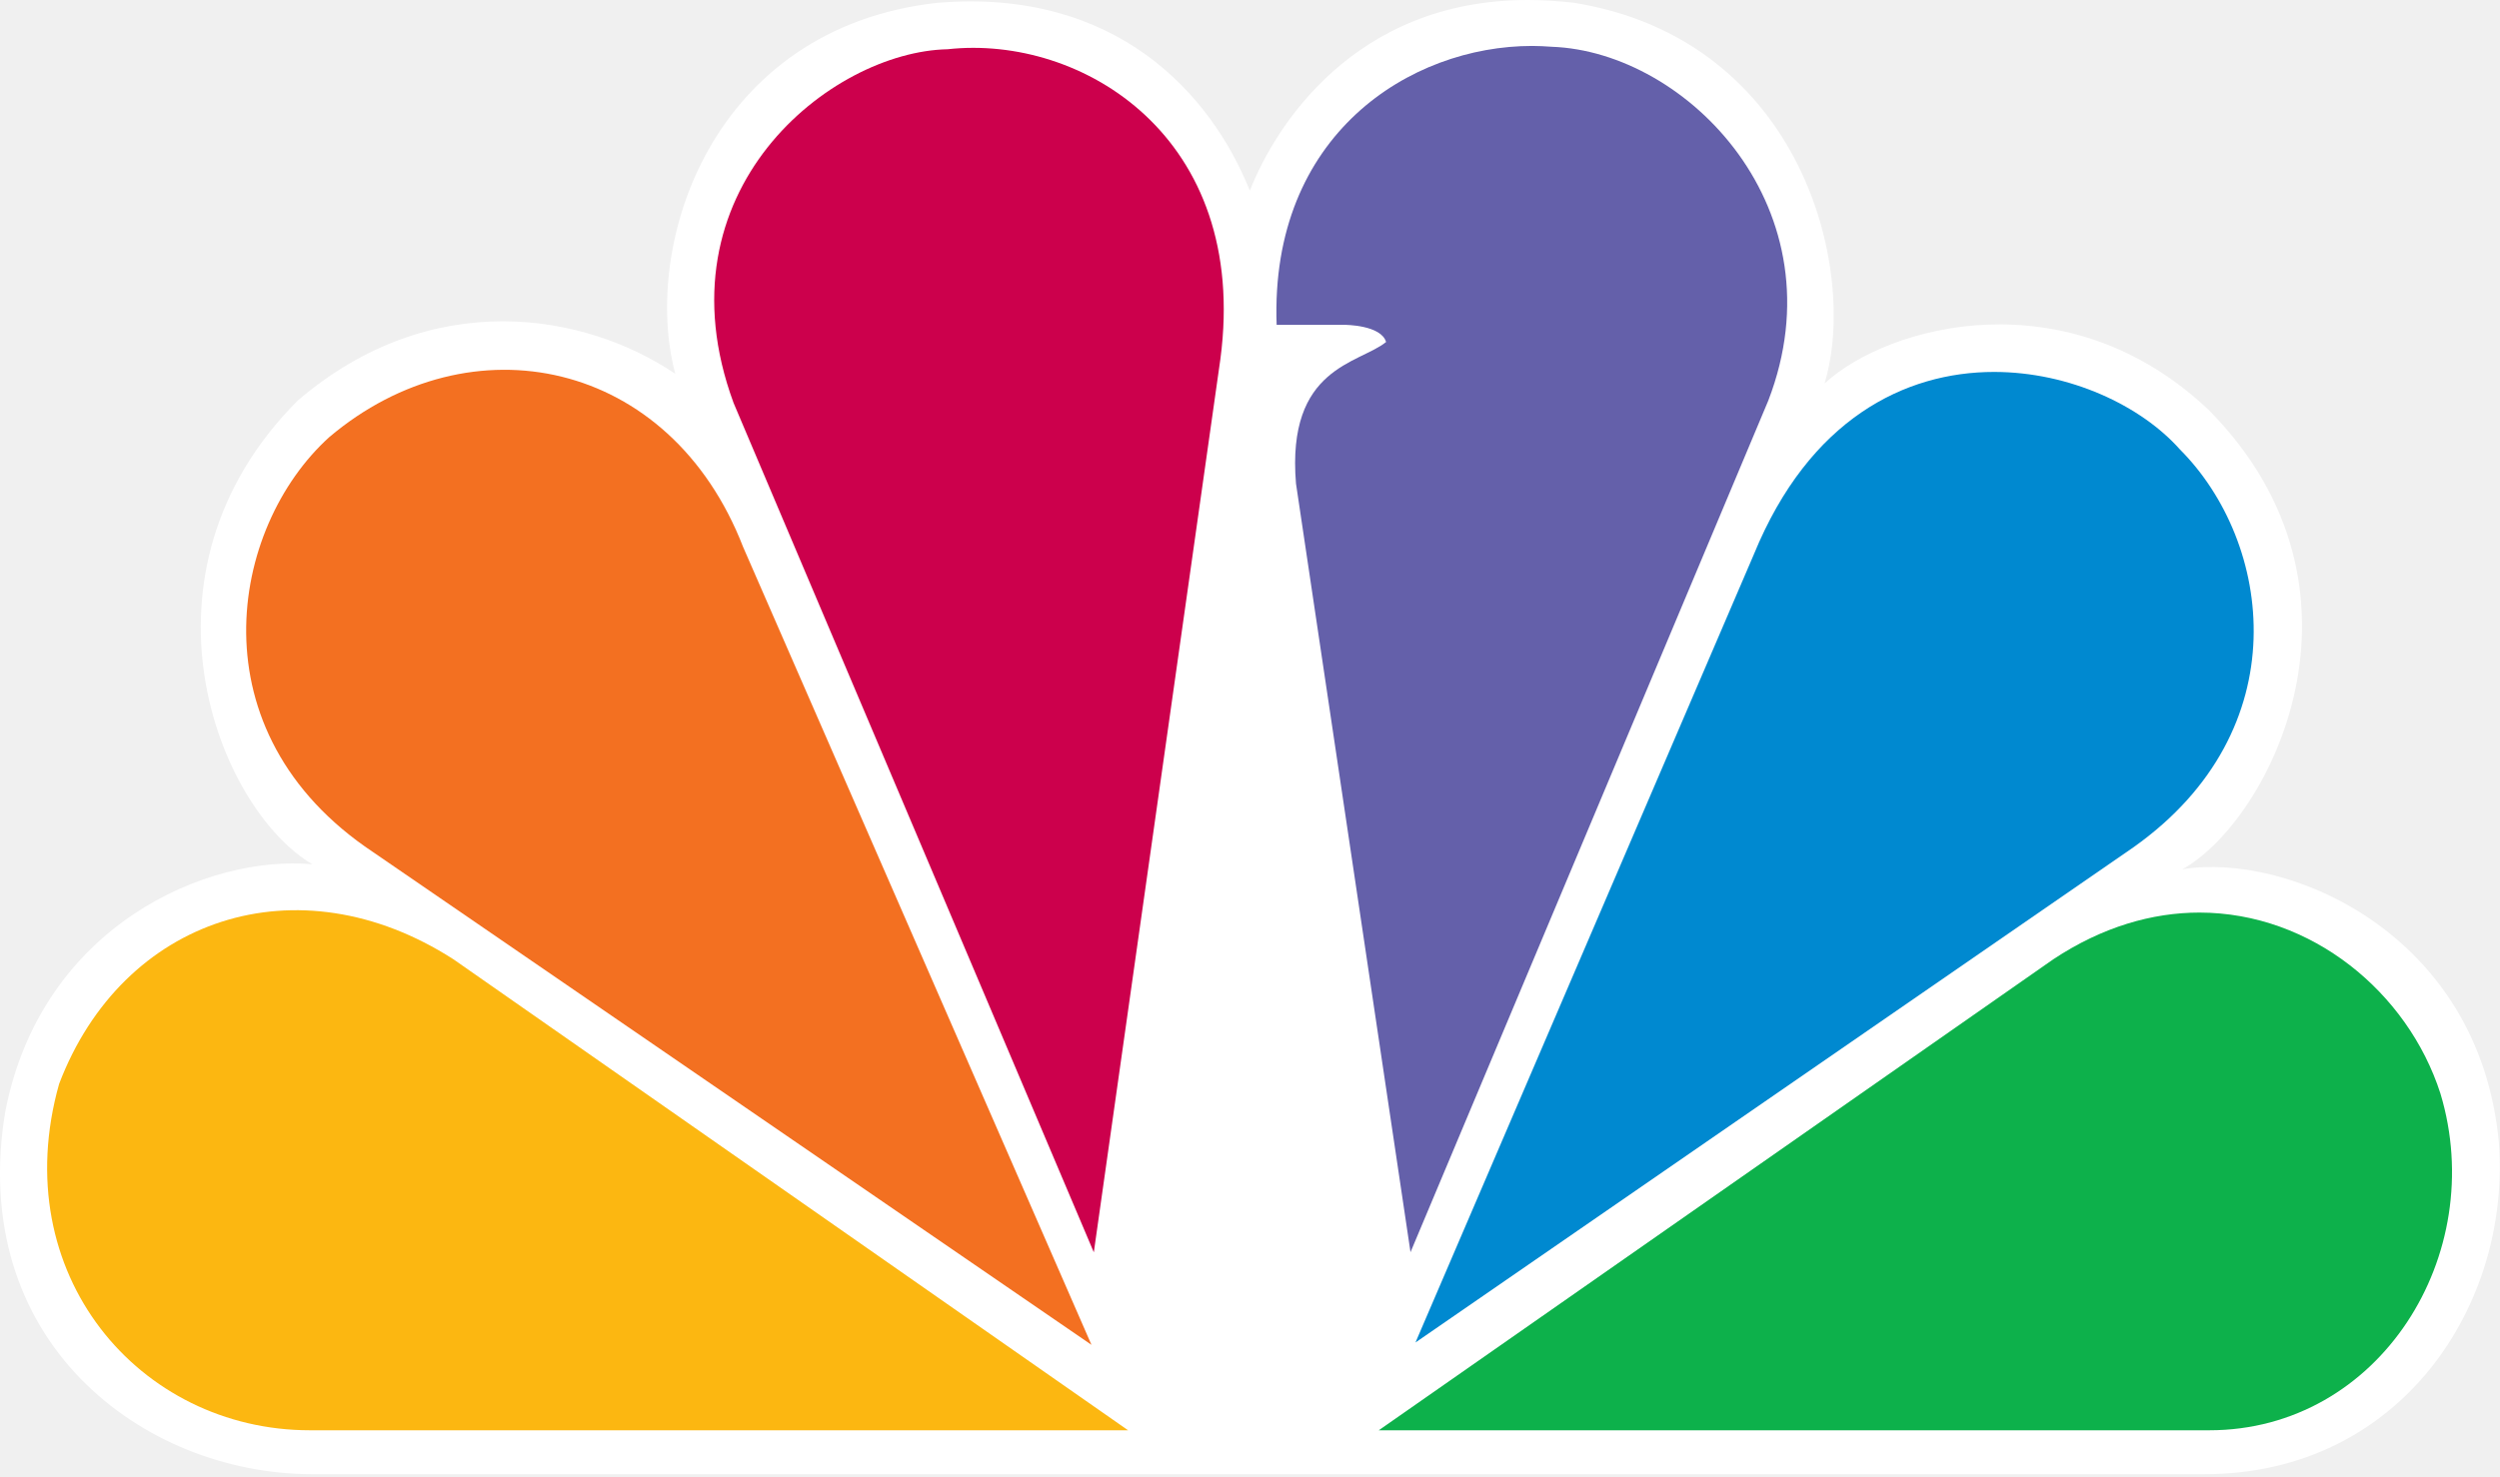
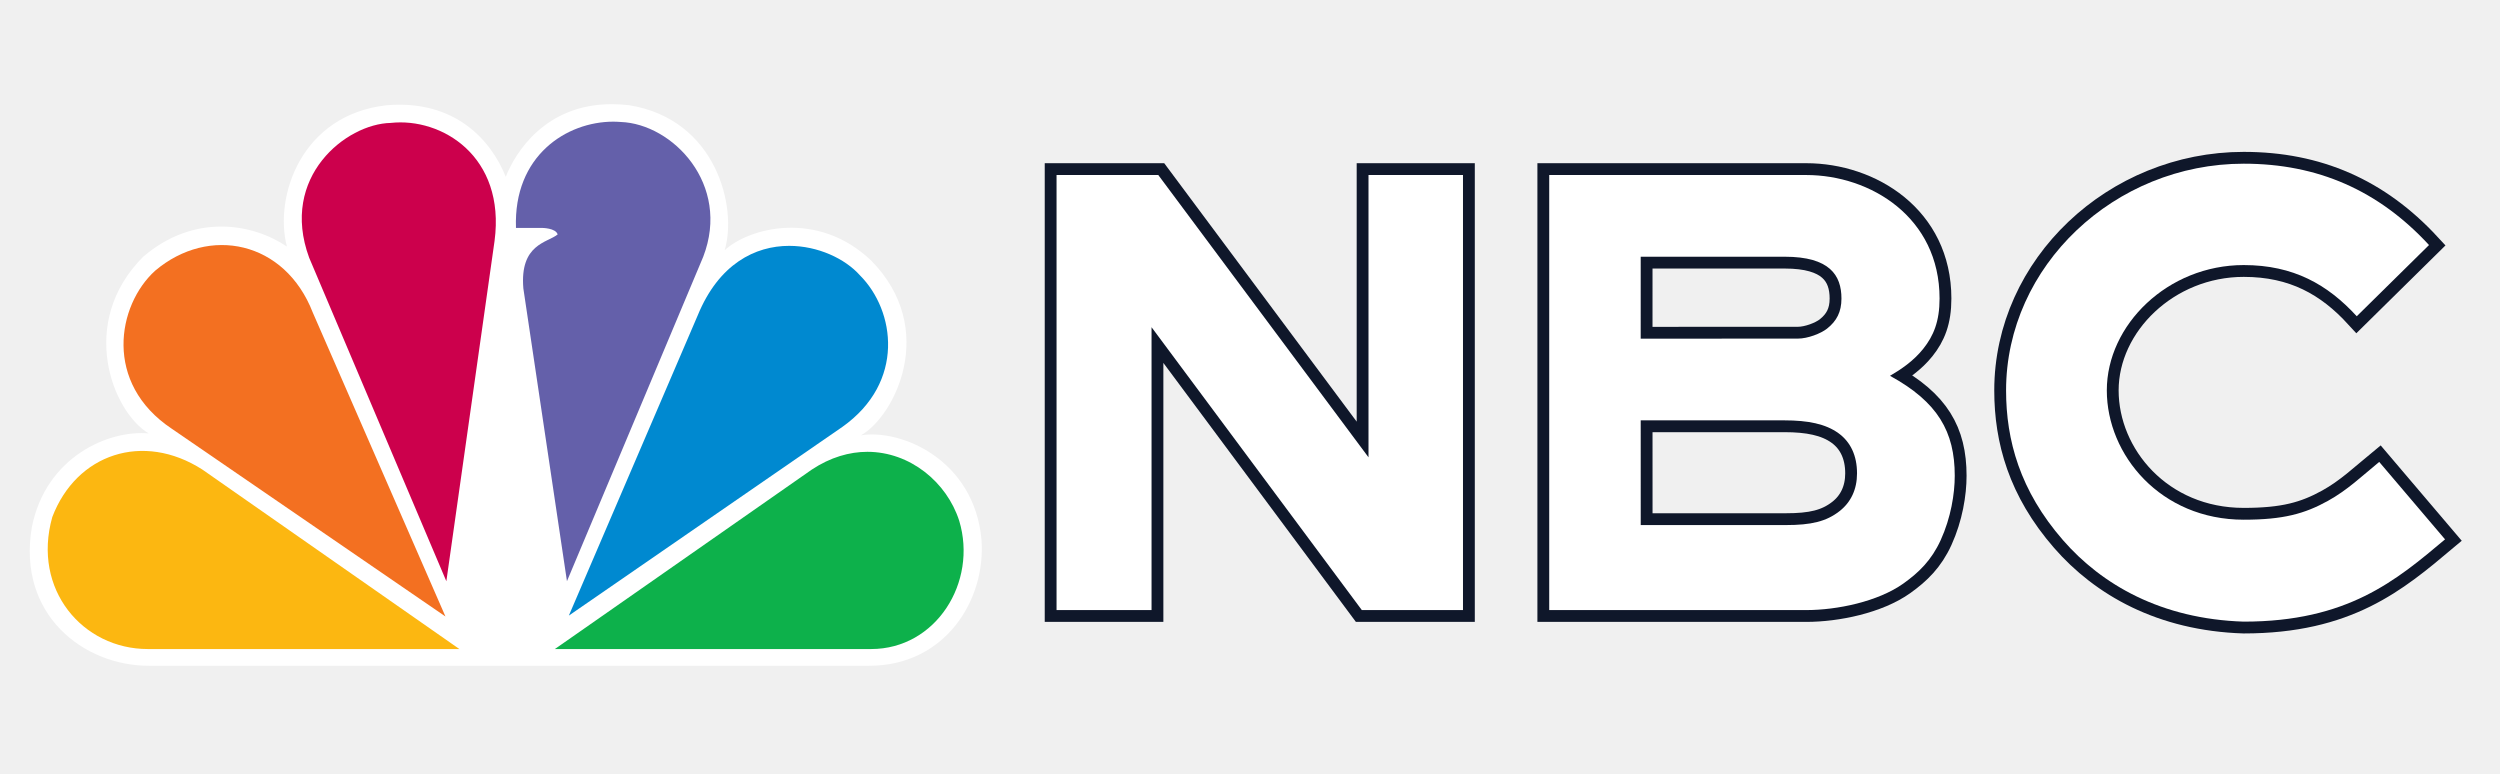
- <svg xmlns="http://www.w3.org/2000/svg" viewBox="0 0 567 335" width="100%" height="100%">
-   <path fill="#FFFFFF" d="M283.575,43.267c-8.844-22.077-30.385-45.92-70.727-42.645 c-51.391,5.587-67.406,54.837-59.641,84.219c-20.467-13.86-55.272-19.955-85.651,6.067c-39.223,39.319-18.243,92.492,3.319,105.247 c-23.764-2.201-61.321,13.857-69.63,55.861c-8.839,52.152,30.918,82.555,69.63,82.555h429.281c44.766,0,69.605-38.727,66.818-75.25 c-4.393-47.667-48.012-65.956-71.805-62.038c19.879-11.09,46.43-63.189,6.059-104.146c-32.045-30.48-72.898-19.391-87.262-6.096 c7.744-25.463-4.953-78.098-56.93-86.424C353.446,0.215,349.987,0,346.69,0C307.012,0.004,289.173,29.007,283.575,43.267" />
-   <path fill="#fcb711" d="M70.316,324.607h185.638L102.89,217.72 c-35.36-22.72-75.123-9.426-89.477,28.276C1.246,289.156,31.625,324.607,70.316,324.607" />
-   <path fill="#f37021" d="M74.707,99.207c-22.665,20.517-30.914,67.005,9.943,94.181 l162.993,111.825l-79.031-181.059C152.052,81.428,106.748,72.111,74.707,99.207" />
-   <path fill="#cc004c" d="M215.012,11.176c-26.494,0.539-66.277,32.09-48.572,80.268 l81.736,192.771l28.723-202.758C283.546,31.076,245.419,7.819,215.012,11.176" />
-   <path fill="#6460aa" d="M289.657,73.725h15.455c0,0,8.254,0,9.377,3.893 c-6.082,4.967-22.639,5.589-20.441,32.121l25.984,174.45l81.18-193.278c16.605-43.155-18.25-79.196-49.168-80.298 c-1.443-0.104-2.893-0.188-4.391-0.188C319.901,10.424,288.1,30.592,289.657,73.725" />
-   <path fill="#0089d0" d="M397.944,125.795l-76.785,178.886l162.947-112.415 c37.561-26.642,31.502-69.236,10.477-90.289c-8.814-9.909-24.998-17.564-42.143-17.564 C432.186,84.41,410.509,95.153,397.944,125.795" />
-   <path fill="#0db14b" d="M465.862,217.72L312.835,324.607h188.418 c38.656,0,63.498-39.859,52.455-76.434c-7.396-22.989-29.279-41.036-54.678-41.062C488.339,207.116,477.001,210.336,465.862,217.72" />
+ <svg xmlns="http://www.w3.org/2000/svg" viewBox="0 0 840 260" width="100%" height="100%">
+   <g transform="matrix(0.564, 0, 0, 0.564, 10, 35)">
+     <path fill="#FFFFFF" d="M283.575,43.267c-8.844-22.077-30.385-45.92-70.727-42.645 c-51.391,5.587-67.406,54.837-59.641,84.219c-20.467-13.86-55.272-19.955-85.651,6.067c-39.223,39.319-18.243,92.492,3.319,105.247 c-23.764-2.201-61.321,13.857-69.63,55.861c-8.839,52.152,30.918,82.555,69.63,82.555h429.281c44.766,0,69.605-38.727,66.818-75.25 c-4.393-47.667-48.012-65.956-71.805-62.038c19.879-11.09,46.43-63.189,6.059-104.146c-32.045-30.48-72.898-19.391-87.262-6.096 c7.744-25.463-4.953-78.098-56.93-86.424C353.446,0.215,349.987,0,346.69,0C307.012,0.004,289.173,29.007,283.575,43.267" />
+     <path fill="#fcb711" d="M70.316,324.607h185.638L102.89,217.72 c-35.36-22.72-75.123-9.426-89.477,28.276C1.246,289.156,31.625,324.607,70.316,324.607" />
+     <path fill="#f37021" d="M74.707,99.207c-22.665,20.517-30.914,67.005,9.943,94.181 l162.993,111.825l-79.031-181.059C152.052,81.428,106.748,72.111,74.707,99.207" />
+     <path fill="#cc004c" d="M215.012,11.176c-26.494,0.539-66.277,32.09-48.572,80.268 l81.736,192.771l28.723-202.758C283.546,31.076,245.419,7.819,215.012,11.176" />
+     <path fill="#6460aa" d="M289.657,73.725h15.455c0,0,8.254,0,9.377,3.893 c-6.082,4.967-22.639,5.589-20.441,32.121l25.984,174.45l81.18-193.278c16.605-43.155-18.25-79.196-49.168-80.298 c-1.443-0.104-2.893-0.188-4.391-0.188C319.901,10.424,288.1,30.592,289.657,73.725" />
+     <path fill="#0089d0" d="M397.944,125.795l-76.785,178.886l162.947-112.415 c37.561-26.642,31.502-69.236,10.477-90.289c-8.814-9.909-24.998-17.564-42.143-17.564 C432.186,84.41,410.509,95.153,397.944,125.795" />
+     <path fill="#0db14b" d="M465.862,217.72L312.835,324.607h188.418 c38.656,0,63.498-39.859,52.455-76.434c-7.396-22.989-29.279-41.036-54.678-41.062C488.339,207.116,477.001,210.336,465.862,217.72" />
+   </g>
+   <g fill="#FFFFFF" stroke="#0f172a" stroke-width="2" paint-order="stroke fill" transform="matrix(3.97, 0, 0, 3.97, -26.576, -49.578)">
+     <path d="m96.115 27.302v36.82h8.04v-23.941l17.797 23.941h8.562v-36.82h-7.997v23.889l-17.791-23.889z" />
+     <path d="m137.812 27.302v36.82h21.758c2.593-0 6.068-.712 8.227-2.255 1.305-.933 2.37-1.961 3.147-3.667.865-1.899 1.19-3.923 1.19-5.446 0-3.725-1.43-6.244-5.48-8.459.952-.554 1.987-1.254 2.811-2.284.876-1.095 1.384-2.322 1.384-4.259 0-6.878-5.851-10.451-11.28-10.451zm7.743 6.914h12.198c3.791 0 4.792 1.569 4.792 3.538 0 1.135-.407 1.905-1.219 2.547-.529.418-1.636.845-2.47.845h-.231l-13.071.005zm0 13.849h6.404 5.528.116.116c1.993 0 3.481.299 4.567 1.082 1.038.748 1.577 1.912 1.577 3.404 0 1.353-.516 2.447-1.487 3.203-1.127.877-2.398 1.173-4.537 1.173h-12.282z" />
+     <path d="m196.591 26.342c-10.918 0-20.113 8.649-20.113 19.188 0 4.208 1.167 8.484 4.819 12.676 3.282 3.767 8.311 6.672 15.294 6.894 8.774 0 12.886-3.471 17.039-6.963l-5.572-6.555c-1.502 1.234-2.693 2.386-4.346 3.3-1.963 1.086-3.769 1.591-7.121 1.591-7.023 0-11.587-5.468-11.587-10.943 0-5.54 5.151-10.608 11.587-10.608 4.207 0 7.101 1.644 9.567 4.333l6.116-6.028c-4.281-4.634-9.43-6.885-15.683-6.885z" />
+   </g>
</svg>
